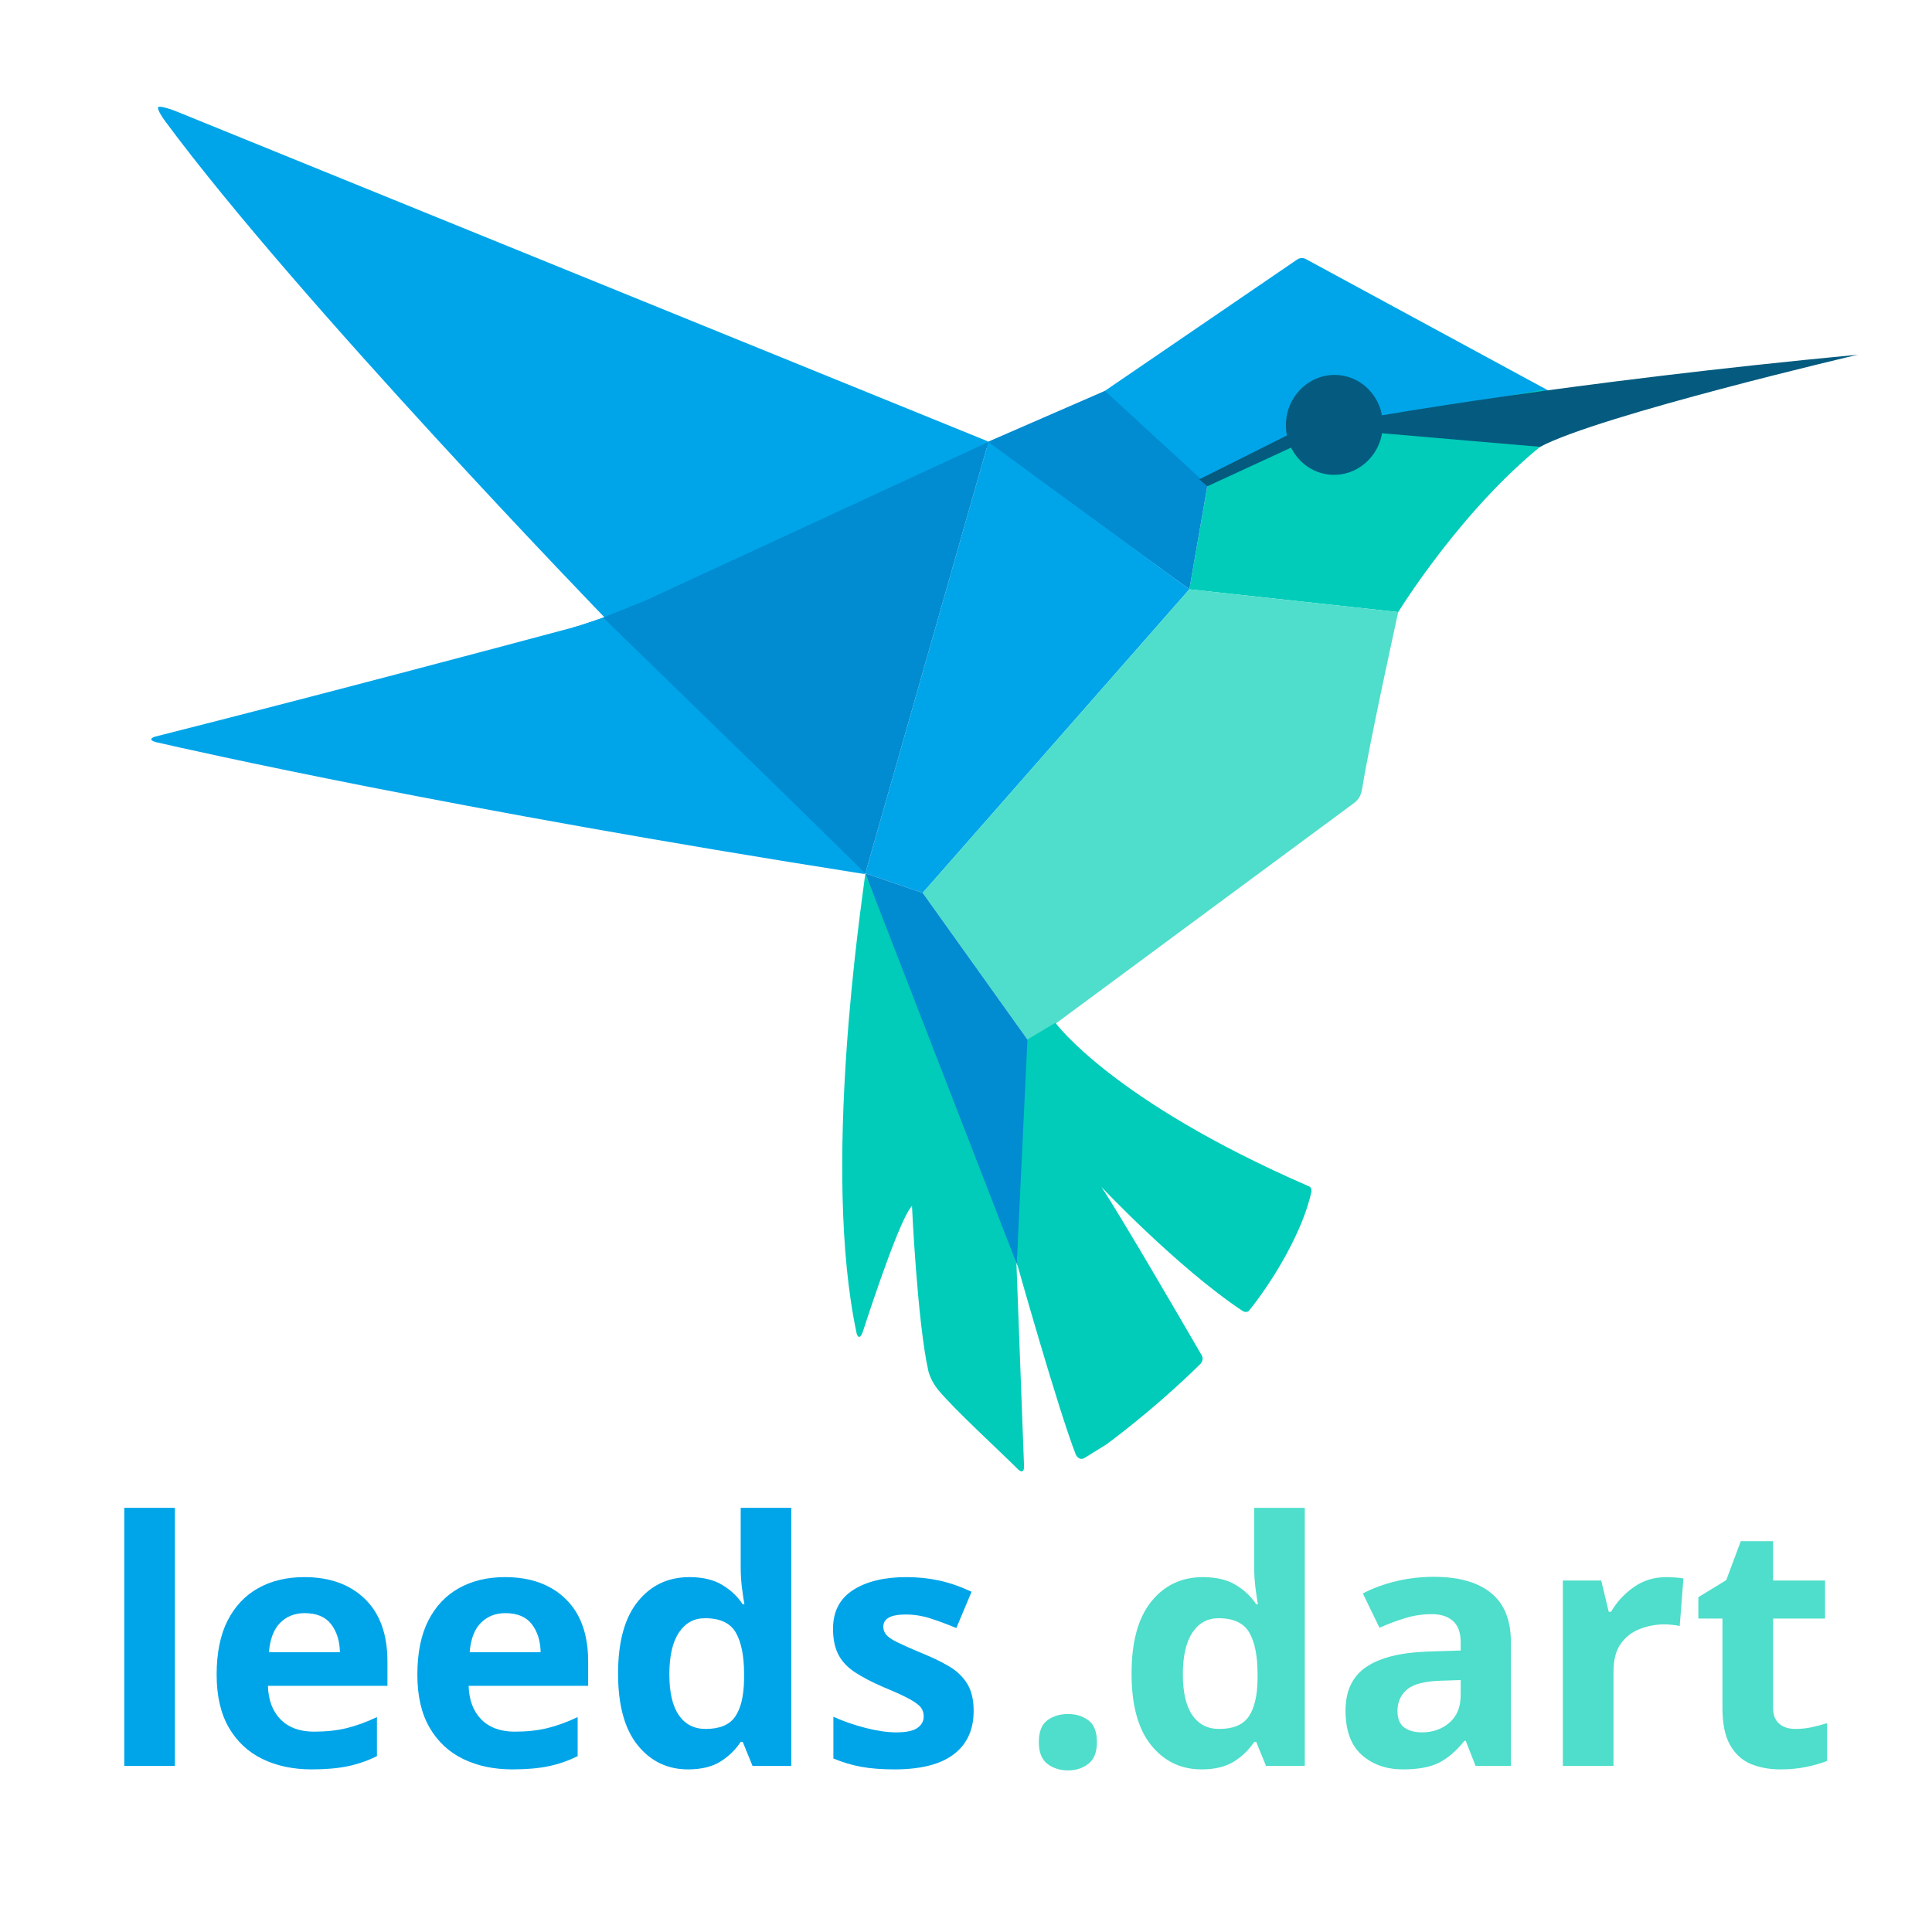
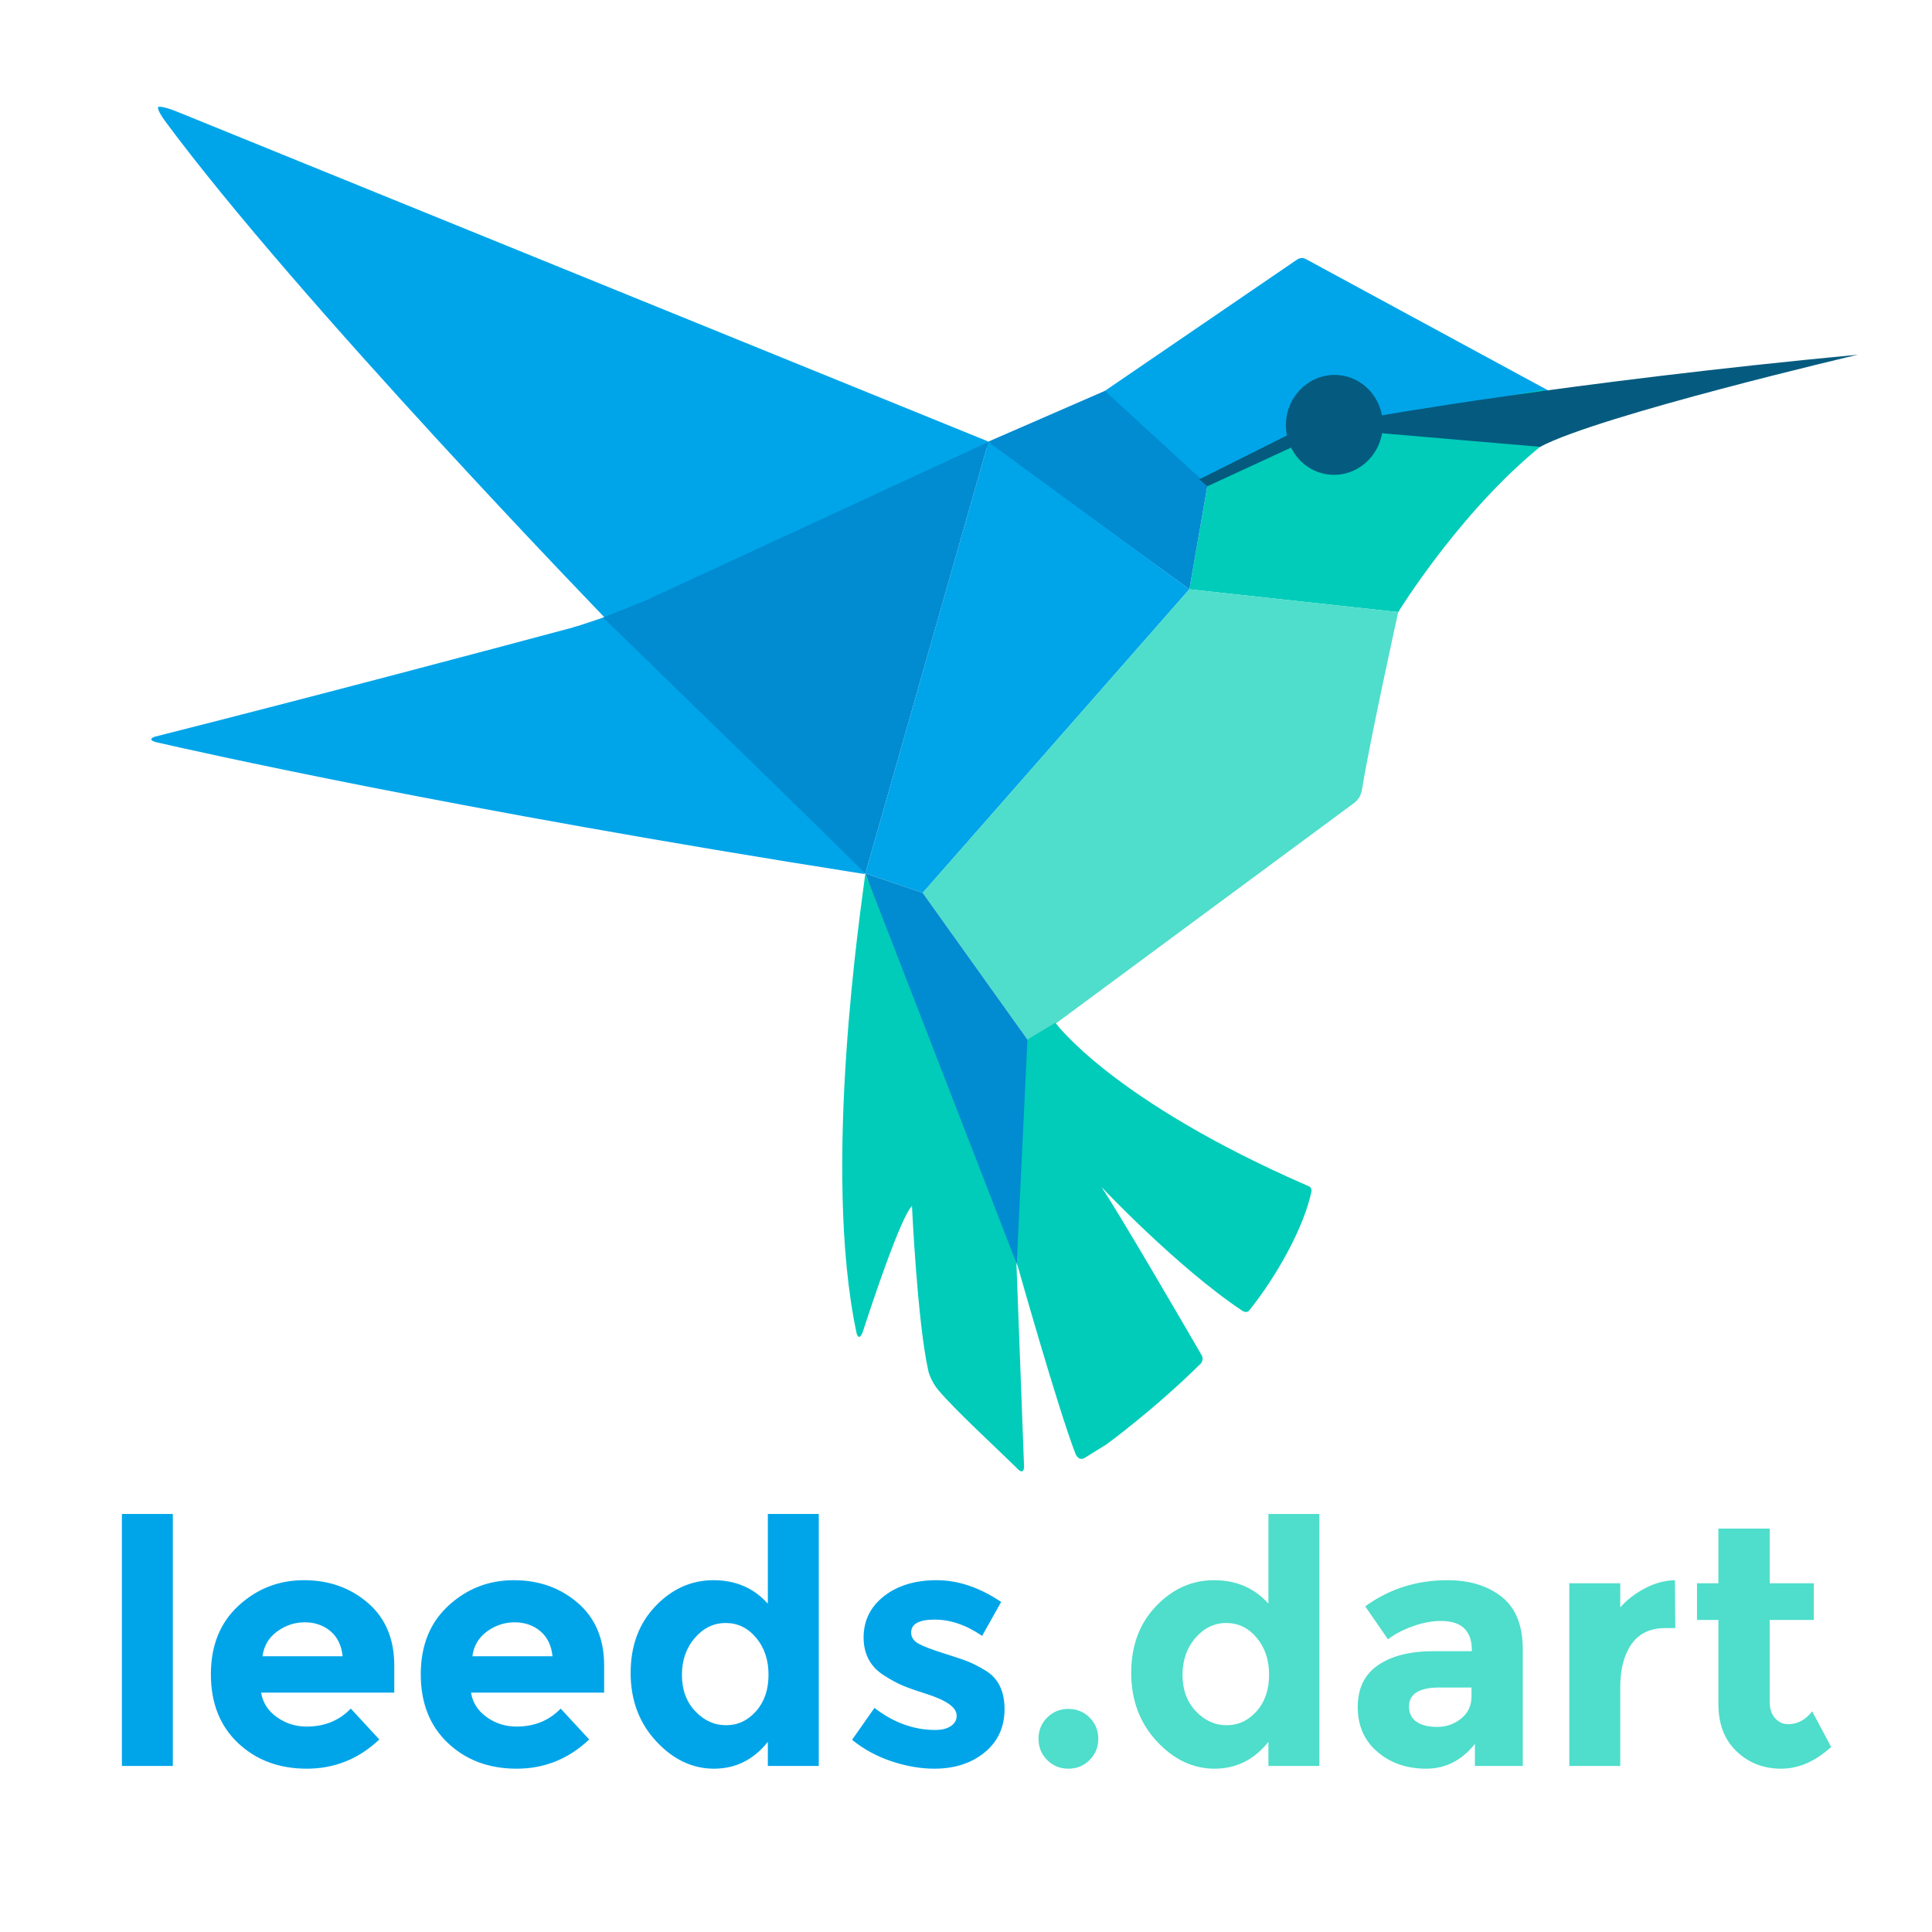
<svg xmlns="http://www.w3.org/2000/svg" width="512px" height="512px" viewBox="0 0 512 512" version="1.1">
  <defs />
  <g id="Page-1" stroke="none" stroke-width="1" fill="none" fill-rule="evenodd">
    <g id="logo-square">
-       <text id="leeds.dart" font-family="Montserrat-Bold, Montserrat" font-size="90" font-weight="bold">
-         <tspan x="25.915" y="468" fill="#00A5E9">leeds</tspan>
-         <tspan x="270.175" y="468" fill="#4EDECB">.dart</tspan>
-       </text>
+       <g id="leeds.dart" transform="translate(32, 401)">
+         <path d="M13.805,67 L0.305,67 L0.305,0.22 L13.805,0.22 L13.805,67 Z M68.525,59.98 C63.065,65.14 56.66,67.72 49.31,67.72 C41.96,67.72 35.885,65.455 31.085,60.925 C26.285,56.395 23.885,50.32 23.885,42.7 C23.885,35.08 26.33,29.02 31.22,24.52 C36.11,20.02 41.885,17.77 48.545,17.77 C55.205,17.77 60.86,19.78 65.51,23.8 C70.16,27.82 72.485,33.34 72.485,40.36 L72.485,47.56 L37.205,47.56 C37.625,50.2 39.005,52.36 41.345,54.04 C43.685,55.72 46.325,56.56 49.265,56.56 C54.005,56.56 57.905,54.97 60.965,51.79 L68.525,59.98 Z M55.565,31.27 C53.705,29.71 51.44,28.93 48.77,28.93 C46.1,28.93 43.655,29.74 41.435,31.36 C39.215,32.98 37.925,35.17 37.565,37.93 L58.805,37.93 C58.505,35.05 57.425,32.83 55.565,31.27 Z M124.145,59.98 C118.685,65.14 112.28,67.72 104.93,67.72 C97.58,67.72 91.505,65.455 86.705,60.925 C81.905,56.395 79.505,50.32 79.505,42.7 C79.505,35.08 81.95,29.02 86.84,24.52 C91.73,20.02 97.505,17.77 104.165,17.77 C110.825,17.77 116.48,19.78 121.13,23.8 C125.78,27.82 128.105,33.34 128.105,40.36 L128.105,47.56 L92.825,47.56 C93.245,50.2 94.625,52.36 96.965,54.04 C99.305,55.72 101.945,56.56 104.885,56.56 C109.625,56.56 113.525,54.97 116.585,51.79 L124.145,59.98 Z M111.185,31.27 C109.325,29.71 107.06,28.93 104.39,28.93 C101.72,28.93 99.275,29.74 97.055,31.36 C94.835,32.98 93.545,35.17 93.185,37.93 L114.425,37.93 C114.125,35.05 113.045,32.83 111.185,31.27 Z M141.875,60.43 C137.375,55.57 135.125,49.54 135.125,42.34 C135.125,35.14 137.315,29.245 141.695,24.655 C146.075,20.065 151.205,17.77 157.085,17.77 C162.965,17.77 167.765,19.84 171.485,23.98 L171.485,0.22 L184.985,0.22 L184.985,67 L171.485,67 L171.485,60.61 C167.705,65.35 162.95,67.72 157.22,67.72 C151.49,67.72 146.375,65.29 141.875,60.43 Z M152.225,52.465 C154.565,54.955 157.295,56.2 160.415,56.2 C163.535,56.2 166.19,54.955 168.38,52.465 C170.57,49.975 171.665,46.765 171.665,42.835 C171.665,38.905 170.57,35.635 168.38,33.025 C166.19,30.415 163.505,29.11 160.325,29.11 C157.145,29.11 154.415,30.43 152.135,33.07 C149.855,35.71 148.715,38.98 148.715,42.88 C148.715,46.78 149.885,49.975 152.225,52.465 Z M228.95,63.4 C225.44,66.28 220.985,67.72 215.585,67.72 C211.985,67.72 208.235,67.075 204.335,65.785 C200.435,64.495 196.925,62.59 193.805,60.07 L199.745,51.61 C204.785,55.51 210.155,57.46 215.855,57.46 C217.595,57.46 218.975,57.115 219.995,56.425 C221.015,55.735 221.525,54.82 221.525,53.68 C221.525,52.54 220.82,51.49 219.41,50.53 C218,49.57 215.96,48.67 213.29,47.83 C210.62,46.99 208.58,46.27 207.17,45.67 C205.76,45.07 204.155,44.2 202.355,43.06 C198.695,40.78 196.865,37.405 196.865,32.935 C196.865,28.465 198.665,24.82 202.265,22 C205.865,19.18 210.515,17.77 216.215,17.77 C221.915,17.77 227.615,19.69 233.315,23.53 L228.275,32.53 C224.075,29.65 219.89,28.21 215.72,28.21 C211.55,28.21 209.465,29.35 209.465,31.63 C209.465,32.89 210.125,33.88 211.445,34.6 C212.765,35.32 214.955,36.16 218.015,37.12 C221.075,38.08 223.25,38.815 224.54,39.325 C225.83,39.835 227.375,40.63 229.175,41.71 C232.535,43.75 234.215,47.155 234.215,51.925 C234.215,56.695 232.46,60.52 228.95,63.4 Z" id="leeds" fill="#00A5E9" />
+         <path d="M243.215,59.8 C243.215,57.58 243.98,55.705 245.51,54.175 C247.04,52.645 248.915,51.88 251.135,51.88 C253.355,51.88 255.23,52.645 256.76,54.175 C258.29,55.705 259.055,57.58 259.055,59.8 C259.055,62.02 258.29,63.895 256.76,65.425 C255.23,66.955 253.355,67.72 251.135,67.72 C248.915,67.72 247.04,66.955 245.51,65.425 C243.98,63.895 243.215,62.02 243.215,59.8 Z M274.535,60.43 C270.035,55.57 267.785,49.54 267.785,42.34 C267.785,35.14 269.975,29.245 274.355,24.655 C278.735,20.065 283.865,17.77 289.745,17.77 C295.625,17.77 300.425,19.84 304.145,23.98 L304.145,0.22 L317.645,0.22 L317.645,67 L304.145,67 L304.145,60.61 C300.365,65.35 295.61,67.72 289.88,67.72 C284.15,67.72 279.035,65.29 274.535,60.43 Z M284.885,52.465 C287.225,54.955 289.955,56.2 293.075,56.2 C296.195,56.2 298.85,54.955 301.04,52.465 C303.23,49.975 304.325,46.765 304.325,42.835 C304.325,38.905 303.23,35.635 301.04,33.025 C298.85,30.415 296.165,29.11 292.985,29.11 C289.805,29.11 287.075,30.43 284.795,33.07 C282.515,35.71 281.375,38.98 281.375,42.88 C281.375,46.78 282.545,49.975 284.885,52.465 Z M371.555,67 L358.865,67 L358.865,61.15 C355.385,65.53 351.08,67.72 345.95,67.72 C340.82,67.72 336.515,66.235 333.035,63.265 C329.555,60.295 327.815,56.335 327.815,51.385 C327.815,46.435 329.615,42.73 333.215,40.27 C336.815,37.81 341.735,36.58 347.975,36.58 L358.055,36.58 L358.055,36.31 C358.055,31.15 355.325,28.57 349.865,28.57 C347.525,28.57 345.05,29.035 342.44,29.965 C339.83,30.895 337.625,32.05 335.825,33.43 L329.795,24.7 C336.155,20.08 343.415,17.77 351.575,17.77 C357.455,17.77 362.255,19.24 365.975,22.18 C369.695,25.12 371.555,29.77 371.555,36.13 L371.555,67 Z M357.965,48.55 L357.965,46.21 L349.505,46.21 C344.105,46.21 341.405,47.89 341.405,51.25 C341.405,52.99 342.05,54.325 343.34,55.255 C344.63,56.185 346.475,56.65 348.875,56.65 C351.275,56.65 353.39,55.915 355.22,54.445 C357.05,52.975 357.965,51.01 357.965,48.55 Z M409.355,30.46 C405.335,30.46 402.335,31.885 400.355,34.735 C398.375,37.585 397.385,41.35 397.385,46.03 L397.385,67 L383.885,67 L383.885,18.58 L397.385,18.58 L397.385,24.97 C399.125,22.99 401.3,21.31 403.91,19.93 C406.52,18.55 409.175,17.83 411.875,17.77 L411.965,30.46 L409.355,30.46 Z M436.985,28.3 L436.985,49.99 C436.985,51.85 437.465,53.305 438.425,54.355 C439.385,55.405 440.525,55.93 441.845,55.93 C444.365,55.93 446.495,54.79 448.235,52.51 L453.275,61.96 C449.075,65.8 444.65,67.72 440,67.72 C435.35,67.72 431.42,66.19 428.21,63.13 C425,60.07 423.395,55.9 423.395,50.62 L423.395,28.3 L417.725,28.3 L417.725,18.58 L423.395,18.58 L423.395,4.09 L436.985,4.09 L436.985,18.58 L448.685,18.58 L448.685,28.3 L436.985,28.3 Z" id=".dart" fill="#4EDECB" />
+       </g>
      <g id="dart-bird" transform="translate(40, 28)">
        <g id="Layer_2">
          <path d="M370.68,75.683 L306.014,40.628 C304.972,40.064 304.015,40.611 303.783,40.762 L252.662,75.681 C252.405,75.857 252.244,76.141 252.226,76.451 C252.208,76.761 252.333,77.063 252.566,77.268 L278.924,100.397 C279.11,100.56 279.347,100.647 279.586,100.647 C279.725,100.647 279.868,100.618 280,100.557 L313.393,85.4 L370.372,77.558 C370.796,77.486 371.125,77.154 371.196,76.73 C371.264,76.308 371.056,75.887 370.68,75.683 Z" id="Shape" fill="#00A5E9" />
          <path d="M275.193,128.176 L330.544,134.209 C330.544,134.209 348.116,105.548 370.959,88.201 L368.811,75.291 L313.393,85.4 L280,100.557 L275.193,128.176 Z" id="Shape" fill="#00CCB9" />
          <polygon id="Shape" fill="#018BD1" points="199.006 99.013 252.803 75.585 280 100.558 275.193 128.176 221.586 89.18" />
          <path d="M221.561,88.863 L7.194,1.704 C2.719,-0.115 1.917,0.345 1.917,0.345 C1.593,1.047 3.211,3.348 3.627,3.924 C38.784,51.526 120.471,135.894 121.307,136.755 C121.5,136.954 121.761,137.059 122.027,137.059 C122.17,137.059 122.314,137.029 122.45,136.965 L221.606,90.705 C221.968,90.537 222.196,90.169 222.185,89.769 C222.178,89.368 221.932,89.013 221.561,88.863 Z" id="Shape" fill="#00A5E9" />
          <polygon id="Shape" fill="#00A5E9" points="189.322 203.45 204.529 208.626 275.193 128.176 221.937 89.131" />
          <path d="M319.148,184.579 C319.895,183.769 320.594,183.312 321.013,180.846 L321.015,180.846 C323.098,167.929 330.542,134.207 330.542,134.207 L275.191,128.174 L204.528,208.623 L232.893,248.345 L319.148,184.579 Z" id="Shape" fill="#4EDECB" />
          <path d="M189.322,203.45 C189.322,203.45 221.098,292.344 229.883,307.68 L232.895,248.349 L204.529,208.626 L189.322,203.45 Z" id="Shape" fill="#018BD1" />
          <path d="M231.393,360.892 L231.327,359.091 L231.327,359.091 L231.327,359.091 L229.36,306.73 L189.322,203.451 C189.322,203.451 189.293,203.685 189.237,204.134 C188.325,211.634 177.656,281.788 187.031,325.424 C187.223,326.034 187.759,327.214 188.622,325.038 C191.305,316.774 198.699,294.583 201.685,291.592 C201.685,291.592 203.091,322.313 206.035,335.391 C206.116,335.708 206.778,338.131 208.689,340.406 C213.083,345.659 224.056,355.712 229.926,361.512 C230.353,361.887 231.245,362.456 231.393,360.892 Z" id="Shape" fill="#00CCB9" />
          <ellipse id="Oval" fill="#045B7F" transform="translate(313.6105, 84.5972) rotate(5.341743) translate(-313.6105, -84.5972) " cx="313.611" cy="84.597" rx="12.835" ry="13.242" />
          <path d="M324.183,82.421 C324.183,82.421 374.722,73.371 452.372,65.996 C452.372,65.996 383.881,82.032 368.151,90.412 L321.84,86.444 L324.183,82.421 Z" id="Shape" fill="#045B7F" />
          <polygon id="Shape" fill="#045B7F" points="303.26 86.284 277.824 99.022 279.944 100.876 306.11 88.79" />
          <path d="M307.056,286.464 C306.844,286.372 306.642,286.281 306.432,286.19 C306.423,286.189 306.401,286.185 306.401,286.185 L306.408,286.18 C254.634,263.618 239.69,243.047 239.69,243.047 L232.278,247.486 L229.465,306.676 C229.465,306.676 240.378,345.369 245.036,357.321 C245.071,357.413 245.726,359.098 247.233,358.48 C247.459,358.343 247.708,358.192 247.983,358.024 C247.987,358.022 247.989,358.022 247.991,358.018 L247.991,358.018 C249.264,357.243 251.046,356.145 253.107,354.846 C253.201,354.778 265.438,345.954 278.216,333.36 C279.009,332.331 278.627,331.463 278.513,331.253 C273.485,322.583 256.975,294.201 251.889,286.562 C251.889,286.562 272.114,308.006 289.33,319.439 C289.655,319.627 290.345,319.894 290.956,319.41 C298.318,310.229 305.538,297.357 307.562,287.703 C307.602,287.049 307.345,286.674 307.056,286.464 Z" id="Shape" fill="#00CCB9" />
          <path d="M197.354,100.497 C197.354,100.497 132.665,132.731 111.955,138.253 L158.483,152.018 L197.354,100.497 Z" id="Shape" fill="#018BD1" />
          <path d="M189.322,202.739 L122.383,135.697 C122.247,135.563 122.056,135.519 121.869,135.575 C121.839,135.586 121.618,135.646 121.307,135.733 L120.889,135.302 L119.425,135.829 L113.099,137.947 C93.433,143.225 44.152,156.334 1.038,167.231 C0.964,167.249 0.754,167.34 0.754,167.34 C0.754,167.34 -1.055,167.992 1.284,168.665 C10.945,170.89 79.915,186.479 188.889,203.591 C188.916,203.595 188.942,203.596 188.967,203.596 C189.153,203.596 189.327,203.493 189.414,203.321 C189.512,203.129 189.474,202.893 189.322,202.739 Z" id="Shape" fill="#00A5E9" />
          <polygon id="Shape" fill="#018BD1" points="221.939 89.131 131.181 131.096 119.854 135.675 166.899 181.449 189.322 203.45" />
        </g>
      </g>
    </g>
  </g>
</svg>
